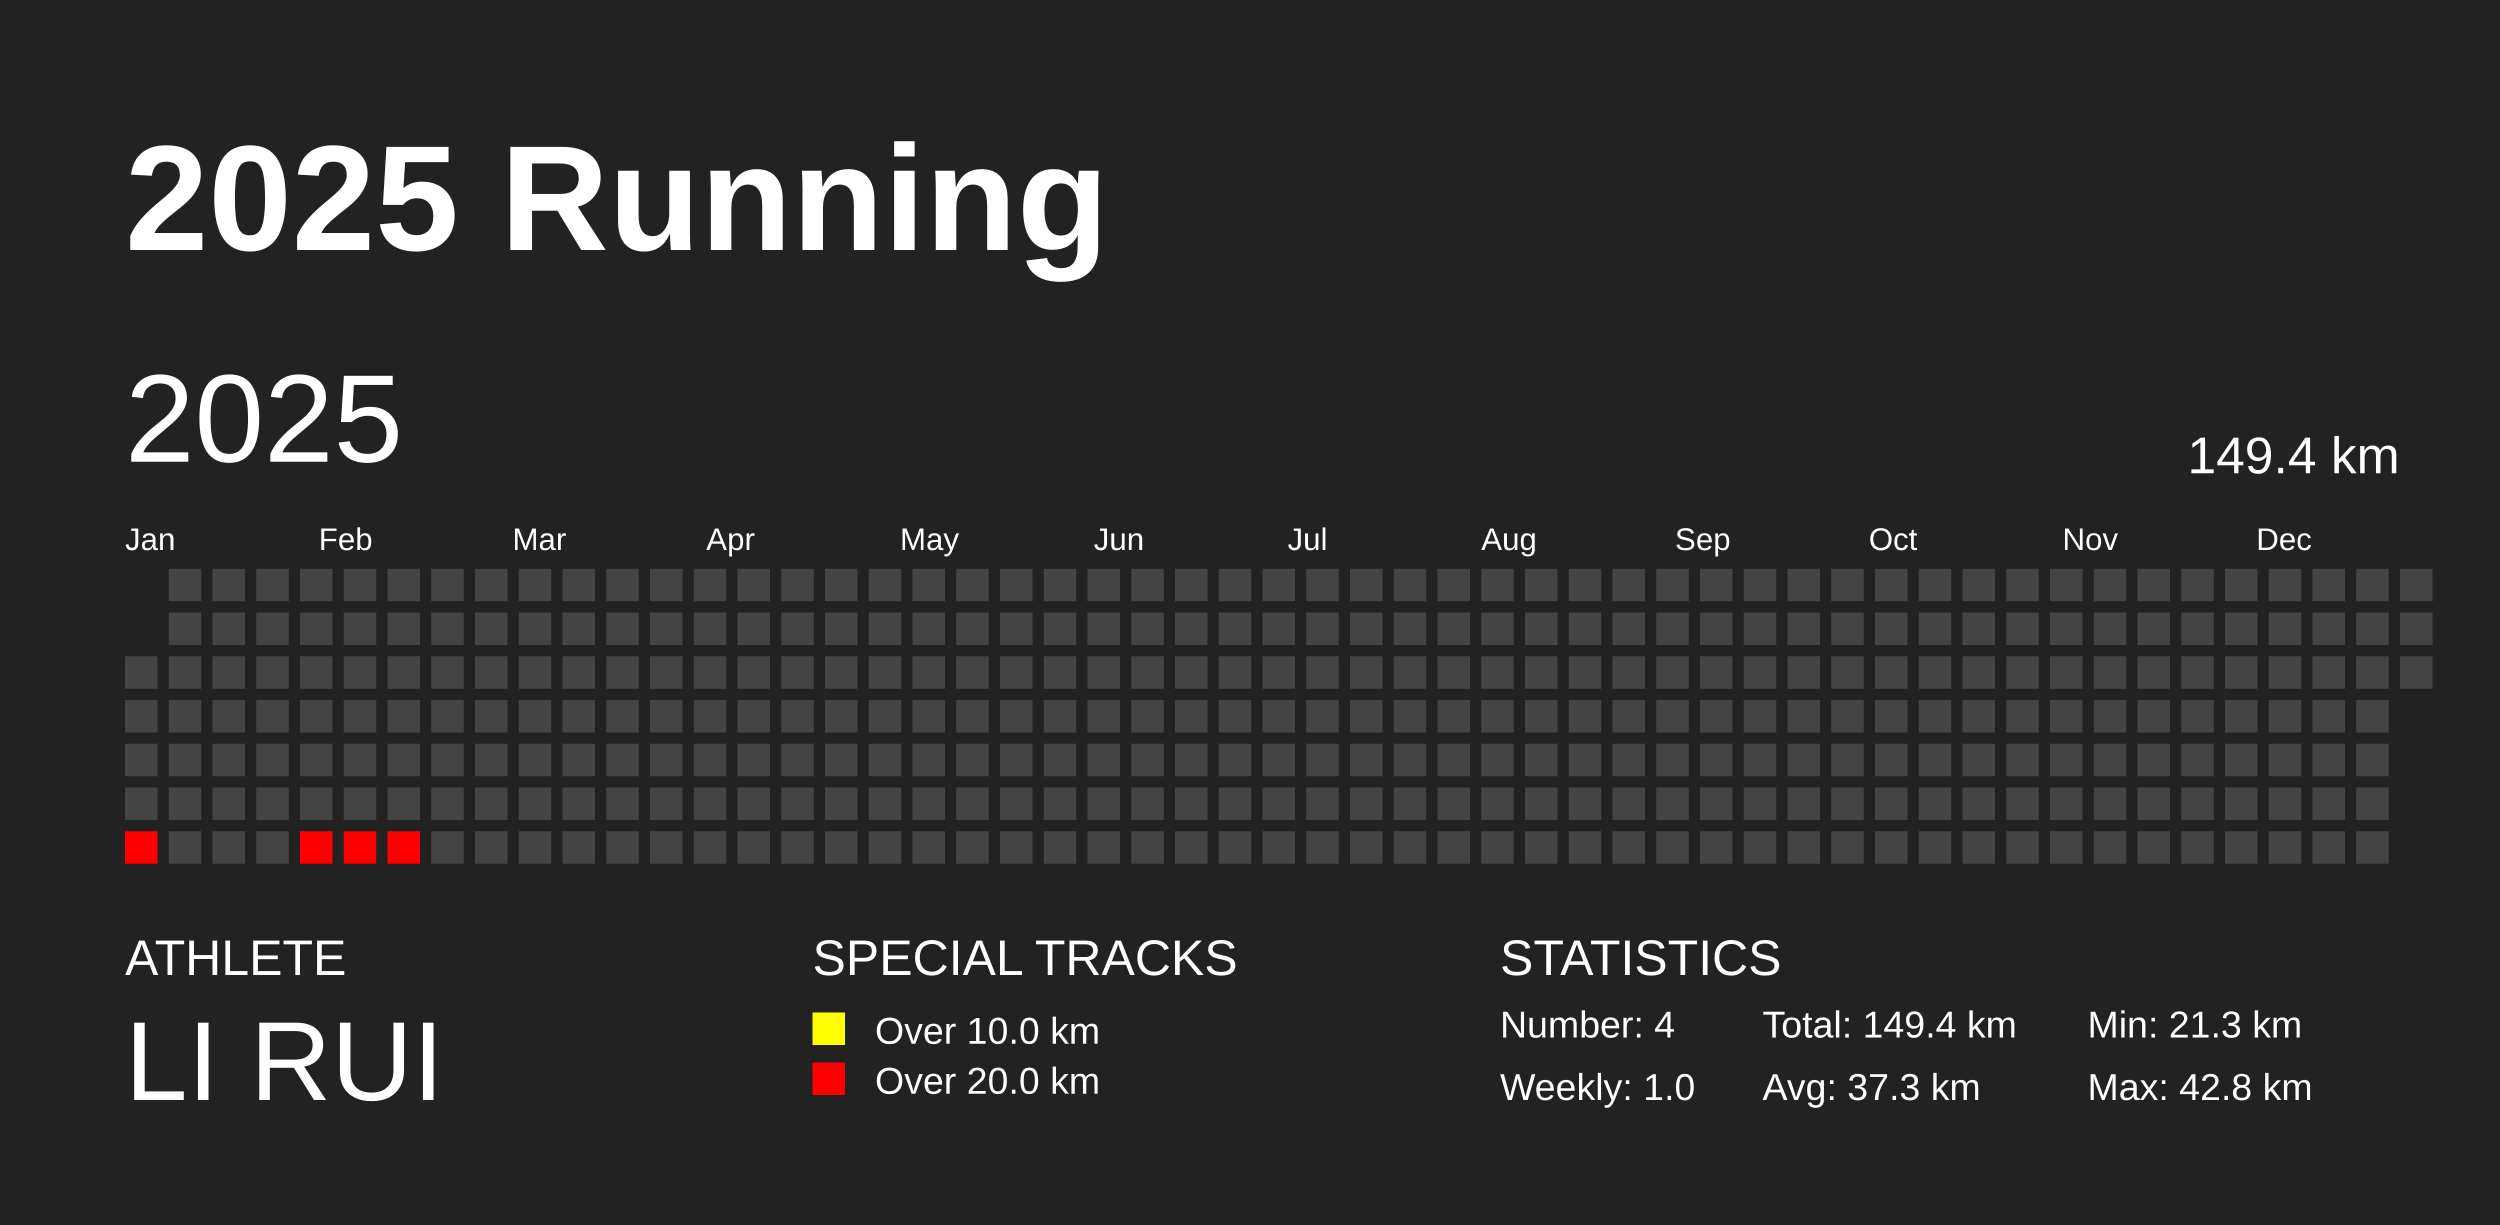
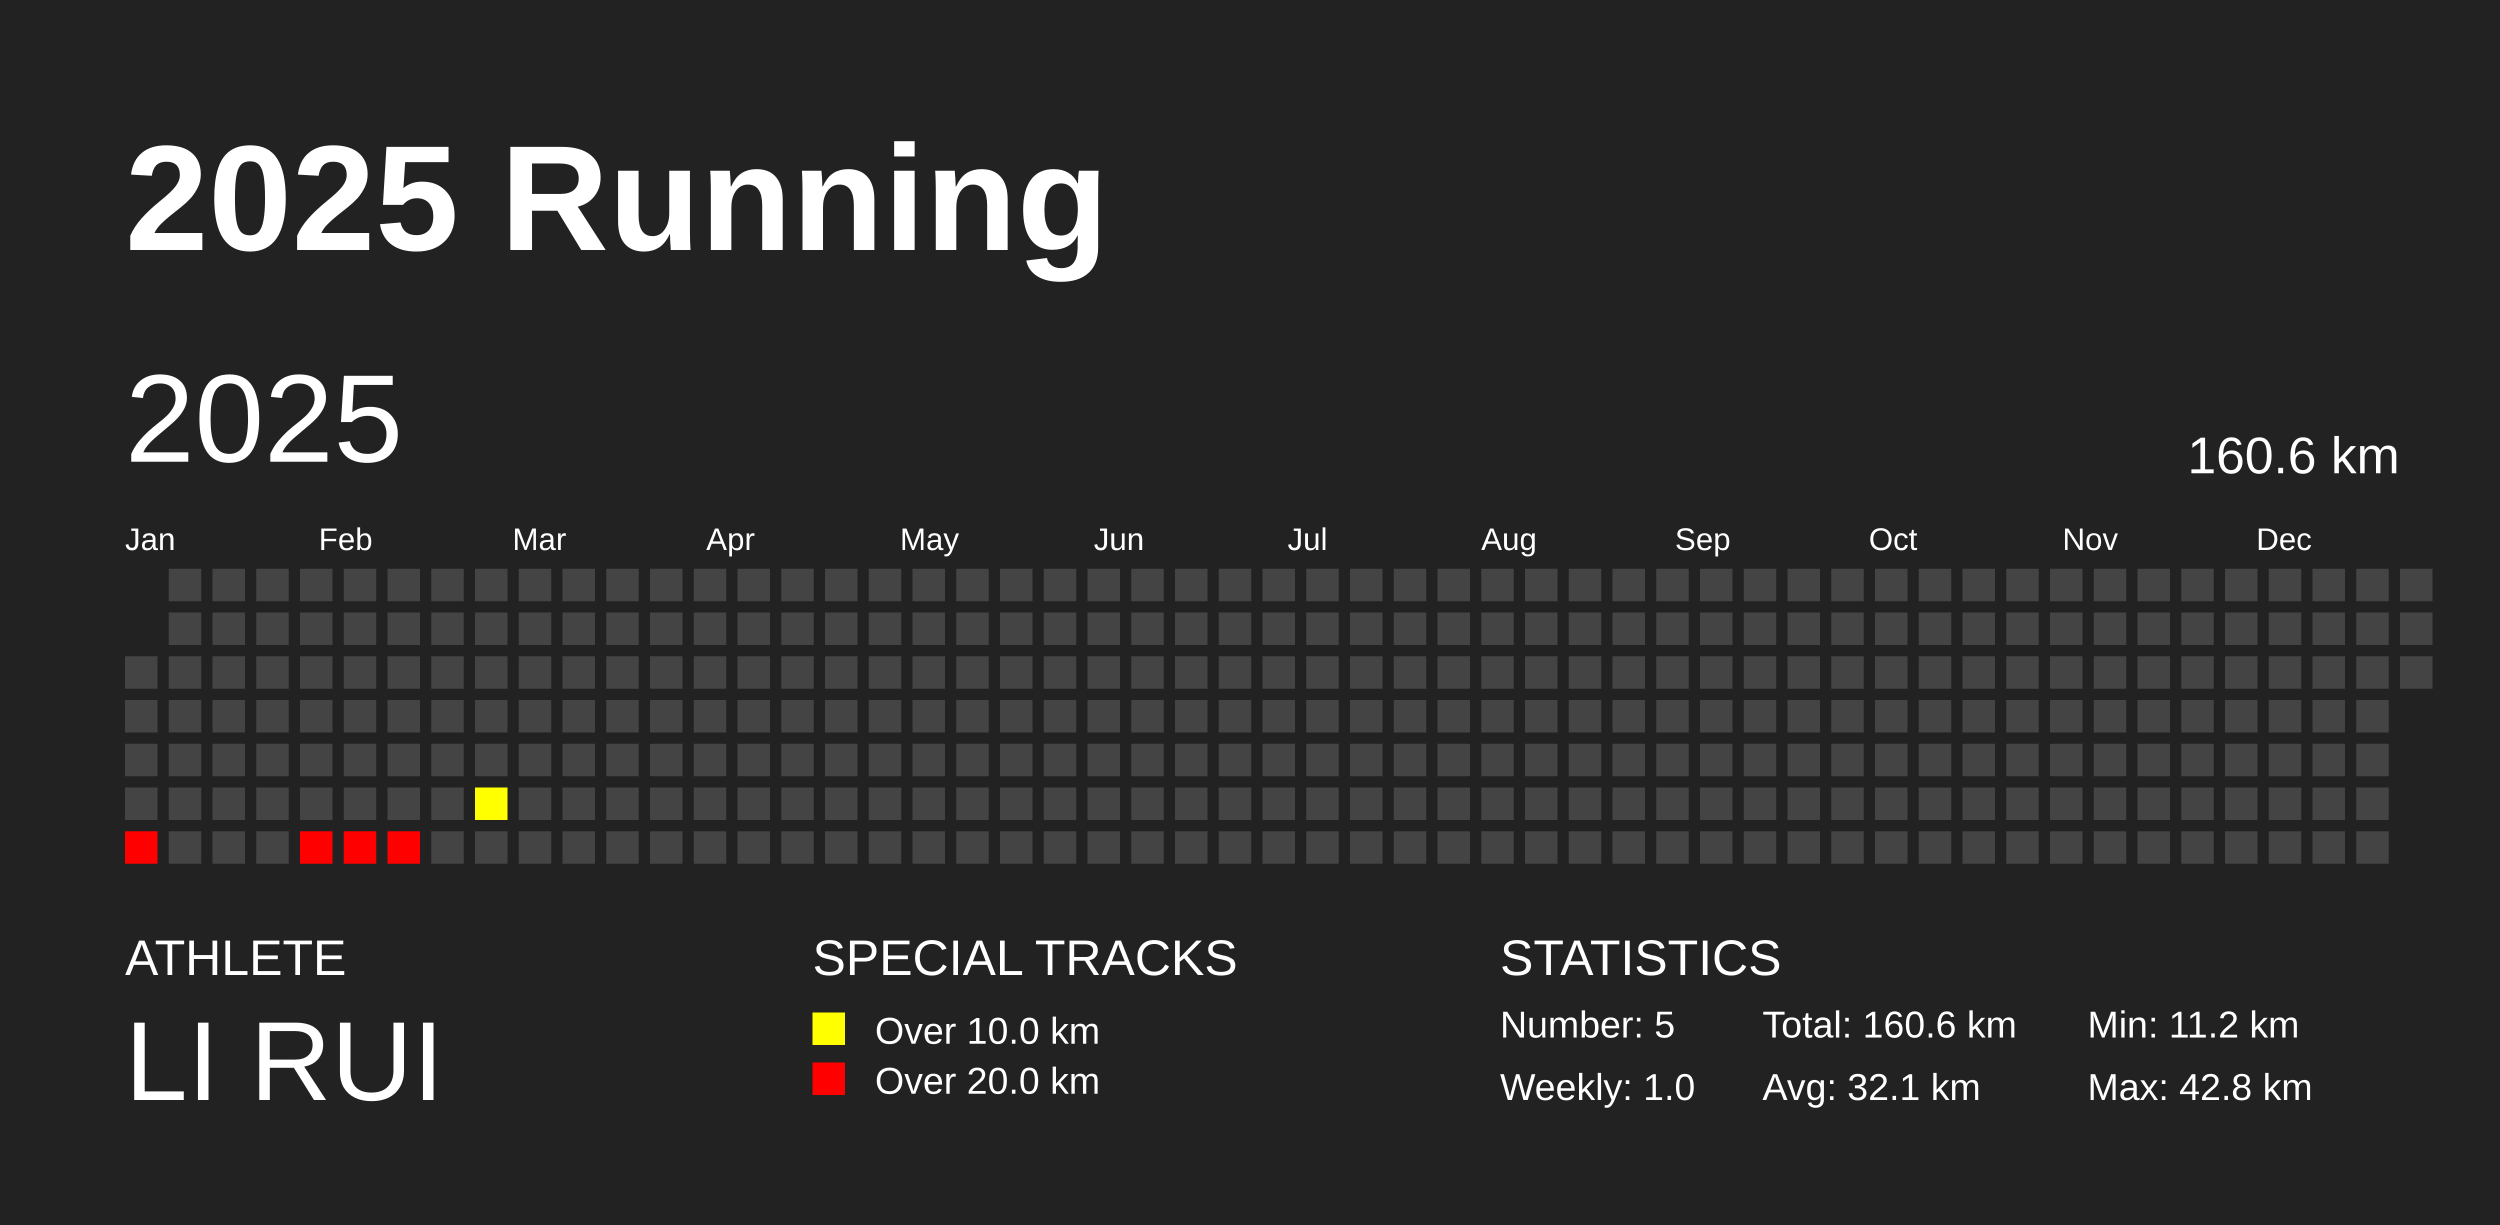
<svg xmlns="http://www.w3.org/2000/svg" baseProfile="full" height="98mm" version="1.1" viewBox="0,0,200,98" width="200mm">
  <defs />
  <rect fill="#222222" height="98" width="200" x="0" y="0" />
  <text fill="#FFFFFF" style="font-size:12px; font-family:Arial; font-weight:bold;" x="10" y="20">2025 Running</text>
  <text fill="#FFFFFF" style="font-size:4px; font-family:Arial" x="10" y="78">ATHLETE</text>
  <text fill="#FFFFFF" style="font-size:9px; font-family:Arial" x="10" y="88">LI RUI</text>
  <text fill="#FFFFFF" style="font-size:4px; font-family:Arial" x="65" y="78">SPECIAL TRACKS</text>
  <rect fill="yellow" height="2.6" width="2.6" x="65" y="81" />
  <text fill="#FFFFFF" style="font-size:3px; font-family:Arial" x="70" y="83.5">Over 10.0 km</text>
  <rect fill="red" height="2.6" width="2.6" x="65" y="85" />
  <text fill="#FFFFFF" style="font-size:3px; font-family:Arial" x="70" y="87.5">Over 20.0 km</text>
  <text fill="#FFFFFF" style="font-size:4px; font-family:Arial" x="120" y="78">STATISTICS</text>
-   <text fill="#FFFFFF" style="font-size:3px; font-family:Arial" x="120" y="83">Number: 4</text>
+   <text fill="#FFFFFF" style="font-size:3px; font-family:Arial" x="120" y="83">Number: 5</text>
  <text fill="#FFFFFF" style="font-size:3px; font-family:Arial" x="120" y="88">Weekly: 1.0</text>
-   <text fill="#FFFFFF" style="font-size:3px; font-family:Arial" x="141" y="83">Total: 149.4 km</text>
-   <text fill="#FFFFFF" style="font-size:3px; font-family:Arial" x="141" y="88">Avg: 37.3 km</text>
-   <text fill="#FFFFFF" style="font-size:3px; font-family:Arial" x="167" y="83">Min: 21.3 km</text>
+   <text fill="#FFFFFF" style="font-size:3px; font-family:Arial" x="141" y="83">Total: 160.6 km</text>
+   <text fill="#FFFFFF" style="font-size:3px; font-family:Arial" x="141" y="88">Avg: 32.1 km</text>
+   <text fill="#FFFFFF" style="font-size:3px; font-family:Arial" x="167" y="83">Min: 11.2 km</text>
  <text fill="#FFFFFF" style="font-size:3px; font-family:Arial" x="167" y="88">Max: 42.8 km</text>
  <text dominant-baseline="hanging" fill="#FFFFFF" style="font-size:10.0px; font-family:Arial;" x="10" y="30">2025</text>
-   <text dominant-baseline="hanging" fill="#FFFFFF" style="font-size:4.125px; font-family:Arial;" x="175" y="35">149.4 km</text>
+   <text dominant-baseline="hanging" fill="#FFFFFF" style="font-size:4.125px; font-family:Arial;" x="175" y="35">160.6 km</text>
  <text fill="#FFFFFF" style="font-size:2.5px; font-family:Arial" x="10.0" y="44">Jan</text>
  <text fill="#FFFFFF" style="font-size:2.5px; font-family:Arial" x="25.5" y="44">Feb</text>
  <text fill="#FFFFFF" style="font-size:2.5px; font-family:Arial" x="41.0" y="44">Mar</text>
  <text fill="#FFFFFF" style="font-size:2.5px; font-family:Arial" x="56.5" y="44">Apr</text>
  <text fill="#FFFFFF" style="font-size:2.5px; font-family:Arial" x="72.0" y="44">May</text>
  <text fill="#FFFFFF" style="font-size:2.5px; font-family:Arial" x="87.5" y="44">Jun</text>
  <text fill="#FFFFFF" style="font-size:2.5px; font-family:Arial" x="103.0" y="44">Jul</text>
  <text fill="#FFFFFF" style="font-size:2.5px; font-family:Arial" x="118.5" y="44">Aug</text>
  <text fill="#FFFFFF" style="font-size:2.5px; font-family:Arial" x="134.0" y="44">Sep</text>
  <text fill="#FFFFFF" style="font-size:2.5px; font-family:Arial" x="149.5" y="44">Oct</text>
  <text fill="#FFFFFF" style="font-size:2.5px; font-family:Arial" x="165.0" y="44">Nov</text>
  <text fill="#FFFFFF" style="font-size:2.5px; font-family:Arial" x="180.5" y="44">Dec</text>
  <rect fill="#444444" height="2.6" width="2.6" x="10.0" y="52.5" />
  <rect fill="#444444" height="2.6" width="2.6" x="10.0" y="56.0" />
  <rect fill="#444444" height="2.6" width="2.6" x="10.0" y="59.5" />
  <rect fill="#444444" height="2.6" width="2.6" x="10.0" y="63.0" />
  <rect fill="red" height="2.6" width="2.6" x="10.0" y="66.5" />
  <rect fill="#444444" height="2.6" width="2.6" x="13.5" y="45.5" />
  <rect fill="#444444" height="2.6" width="2.6" x="13.5" y="49.0" />
  <rect fill="#444444" height="2.6" width="2.6" x="13.5" y="52.5" />
  <rect fill="#444444" height="2.6" width="2.6" x="13.5" y="56.0" />
  <rect fill="#444444" height="2.6" width="2.6" x="13.5" y="59.5" />
  <rect fill="#444444" height="2.6" width="2.6" x="13.5" y="63.0" />
  <rect fill="#444444" height="2.6" width="2.6" x="13.5" y="66.5" />
  <rect fill="#444444" height="2.6" width="2.6" x="17.0" y="45.5" />
  <rect fill="#444444" height="2.6" width="2.6" x="17.0" y="49.0" />
  <rect fill="#444444" height="2.6" width="2.6" x="17.0" y="52.5" />
  <rect fill="#444444" height="2.6" width="2.6" x="17.0" y="56.0" />
  <rect fill="#444444" height="2.6" width="2.6" x="17.0" y="59.5" />
  <rect fill="#444444" height="2.6" width="2.6" x="17.0" y="63.0" />
  <rect fill="#444444" height="2.6" width="2.6" x="17.0" y="66.5" />
  <rect fill="#444444" height="2.6" width="2.6" x="20.5" y="45.5" />
  <rect fill="#444444" height="2.6" width="2.6" x="20.5" y="49.0" />
  <rect fill="#444444" height="2.6" width="2.6" x="20.5" y="52.5" />
  <rect fill="#444444" height="2.6" width="2.6" x="20.5" y="56.0" />
  <rect fill="#444444" height="2.6" width="2.6" x="20.5" y="59.5" />
  <rect fill="#444444" height="2.6" width="2.6" x="20.5" y="63.0" />
  <rect fill="#444444" height="2.6" width="2.6" x="20.5" y="66.5" />
  <rect fill="#444444" height="2.6" width="2.6" x="24.0" y="45.5" />
  <rect fill="#444444" height="2.6" width="2.6" x="24.0" y="49.0" />
  <rect fill="#444444" height="2.6" width="2.6" x="24.0" y="52.5" />
  <rect fill="#444444" height="2.6" width="2.6" x="24.0" y="56.0" />
  <rect fill="#444444" height="2.6" width="2.6" x="24.0" y="59.5" />
  <rect fill="#444444" height="2.6" width="2.6" x="24.0" y="63.0" />
  <rect fill="red" height="2.6" width="2.6" x="24.0" y="66.5" />
  <rect fill="#444444" height="2.6" width="2.6" x="27.5" y="45.5" />
  <rect fill="#444444" height="2.6" width="2.6" x="27.5" y="49.0" />
  <rect fill="#444444" height="2.6" width="2.6" x="27.5" y="52.5" />
  <rect fill="#444444" height="2.6" width="2.6" x="27.5" y="56.0" />
  <rect fill="#444444" height="2.6" width="2.6" x="27.5" y="59.5" />
  <rect fill="#444444" height="2.6" width="2.6" x="27.5" y="63.0" />
  <rect fill="red" height="2.6" width="2.6" x="27.5" y="66.5" />
  <rect fill="#444444" height="2.6" width="2.6" x="31.0" y="45.5" />
  <rect fill="#444444" height="2.6" width="2.6" x="31.0" y="49.0" />
  <rect fill="#444444" height="2.6" width="2.6" x="31.0" y="52.5" />
  <rect fill="#444444" height="2.6" width="2.6" x="31.0" y="56.0" />
  <rect fill="#444444" height="2.6" width="2.6" x="31.0" y="59.5" />
  <rect fill="#444444" height="2.6" width="2.6" x="31.0" y="63.0" />
  <rect fill="red" height="2.6" width="2.6" x="31.0" y="66.5" />
  <rect fill="#444444" height="2.6" width="2.6" x="34.5" y="45.5" />
  <rect fill="#444444" height="2.6" width="2.6" x="34.5" y="49.0" />
  <rect fill="#444444" height="2.6" width="2.6" x="34.5" y="52.5" />
  <rect fill="#444444" height="2.6" width="2.6" x="34.5" y="56.0" />
  <rect fill="#444444" height="2.6" width="2.6" x="34.5" y="59.5" />
  <rect fill="#444444" height="2.6" width="2.6" x="34.5" y="63.0" />
  <rect fill="#444444" height="2.6" width="2.6" x="34.5" y="66.5" />
  <rect fill="#444444" height="2.6" width="2.6" x="38.0" y="45.5" />
  <rect fill="#444444" height="2.6" width="2.6" x="38.0" y="49.0" />
  <rect fill="#444444" height="2.6" width="2.6" x="38.0" y="52.5" />
  <rect fill="#444444" height="2.6" width="2.6" x="38.0" y="56.0" />
  <rect fill="#444444" height="2.6" width="2.6" x="38.0" y="59.5" />
-   <rect fill="#444444" height="2.6" width="2.6" x="38.0" y="63.0" />
+   <rect fill="#ffff00" height="2.6" width="2.6" x="38.0" y="63.0" />
  <rect fill="#444444" height="2.6" width="2.6" x="38.0" y="66.5" />
  <rect fill="#444444" height="2.6" width="2.6" x="41.5" y="45.5" />
  <rect fill="#444444" height="2.6" width="2.6" x="41.5" y="49.0" />
  <rect fill="#444444" height="2.6" width="2.6" x="41.5" y="52.5" />
  <rect fill="#444444" height="2.6" width="2.6" x="41.5" y="56.0" />
  <rect fill="#444444" height="2.6" width="2.6" x="41.5" y="59.5" />
  <rect fill="#444444" height="2.6" width="2.6" x="41.5" y="63.0" />
  <rect fill="#444444" height="2.6" width="2.6" x="41.5" y="66.5" />
  <rect fill="#444444" height="2.6" width="2.6" x="45.0" y="45.5" />
  <rect fill="#444444" height="2.6" width="2.6" x="45.0" y="49.0" />
  <rect fill="#444444" height="2.6" width="2.6" x="45.0" y="52.5" />
  <rect fill="#444444" height="2.6" width="2.6" x="45.0" y="56.0" />
  <rect fill="#444444" height="2.6" width="2.6" x="45.0" y="59.5" />
  <rect fill="#444444" height="2.6" width="2.6" x="45.0" y="63.0" />
  <rect fill="#444444" height="2.6" width="2.6" x="45.0" y="66.5" />
  <rect fill="#444444" height="2.6" width="2.6" x="48.5" y="45.5" />
  <rect fill="#444444" height="2.6" width="2.6" x="48.5" y="49.0" />
  <rect fill="#444444" height="2.6" width="2.6" x="48.5" y="52.5" />
  <rect fill="#444444" height="2.6" width="2.6" x="48.5" y="56.0" />
  <rect fill="#444444" height="2.6" width="2.6" x="48.5" y="59.5" />
  <rect fill="#444444" height="2.6" width="2.6" x="48.5" y="63.0" />
  <rect fill="#444444" height="2.6" width="2.6" x="48.5" y="66.5" />
  <rect fill="#444444" height="2.6" width="2.6" x="52.0" y="45.5" />
  <rect fill="#444444" height="2.6" width="2.6" x="52.0" y="49.0" />
  <rect fill="#444444" height="2.6" width="2.6" x="52.0" y="52.5" />
  <rect fill="#444444" height="2.6" width="2.6" x="52.0" y="56.0" />
  <rect fill="#444444" height="2.6" width="2.6" x="52.0" y="59.5" />
  <rect fill="#444444" height="2.6" width="2.6" x="52.0" y="63.0" />
  <rect fill="#444444" height="2.6" width="2.6" x="52.0" y="66.5" />
  <rect fill="#444444" height="2.6" width="2.6" x="55.5" y="45.5" />
  <rect fill="#444444" height="2.6" width="2.6" x="55.5" y="49.0" />
  <rect fill="#444444" height="2.6" width="2.6" x="55.5" y="52.5" />
  <rect fill="#444444" height="2.6" width="2.6" x="55.5" y="56.0" />
  <rect fill="#444444" height="2.6" width="2.6" x="55.5" y="59.5" />
  <rect fill="#444444" height="2.6" width="2.6" x="55.5" y="63.0" />
  <rect fill="#444444" height="2.6" width="2.6" x="55.5" y="66.5" />
  <rect fill="#444444" height="2.6" width="2.6" x="59.0" y="45.5" />
  <rect fill="#444444" height="2.6" width="2.6" x="59.0" y="49.0" />
  <rect fill="#444444" height="2.6" width="2.6" x="59.0" y="52.5" />
  <rect fill="#444444" height="2.6" width="2.6" x="59.0" y="56.0" />
  <rect fill="#444444" height="2.6" width="2.6" x="59.0" y="59.5" />
  <rect fill="#444444" height="2.6" width="2.6" x="59.0" y="63.0" />
  <rect fill="#444444" height="2.6" width="2.6" x="59.0" y="66.5" />
  <rect fill="#444444" height="2.6" width="2.6" x="62.5" y="45.5" />
  <rect fill="#444444" height="2.6" width="2.6" x="62.5" y="49.0" />
  <rect fill="#444444" height="2.6" width="2.6" x="62.5" y="52.5" />
  <rect fill="#444444" height="2.6" width="2.6" x="62.5" y="56.0" />
  <rect fill="#444444" height="2.6" width="2.6" x="62.5" y="59.5" />
  <rect fill="#444444" height="2.6" width="2.6" x="62.5" y="63.0" />
  <rect fill="#444444" height="2.6" width="2.6" x="62.5" y="66.5" />
  <rect fill="#444444" height="2.6" width="2.6" x="66.0" y="45.5" />
  <rect fill="#444444" height="2.6" width="2.6" x="66.0" y="49.0" />
  <rect fill="#444444" height="2.6" width="2.6" x="66.0" y="52.5" />
  <rect fill="#444444" height="2.6" width="2.6" x="66.0" y="56.0" />
  <rect fill="#444444" height="2.6" width="2.6" x="66.0" y="59.5" />
  <rect fill="#444444" height="2.6" width="2.6" x="66.0" y="63.0" />
  <rect fill="#444444" height="2.6" width="2.6" x="66.0" y="66.5" />
  <rect fill="#444444" height="2.6" width="2.6" x="69.5" y="45.5" />
  <rect fill="#444444" height="2.6" width="2.6" x="69.5" y="49.0" />
  <rect fill="#444444" height="2.6" width="2.6" x="69.5" y="52.5" />
  <rect fill="#444444" height="2.6" width="2.6" x="69.5" y="56.0" />
  <rect fill="#444444" height="2.6" width="2.6" x="69.5" y="59.5" />
  <rect fill="#444444" height="2.6" width="2.6" x="69.5" y="63.0" />
  <rect fill="#444444" height="2.6" width="2.6" x="69.5" y="66.5" />
  <rect fill="#444444" height="2.6" width="2.6" x="73.0" y="45.5" />
  <rect fill="#444444" height="2.6" width="2.6" x="73.0" y="49.0" />
  <rect fill="#444444" height="2.6" width="2.6" x="73.0" y="52.5" />
  <rect fill="#444444" height="2.6" width="2.6" x="73.0" y="56.0" />
  <rect fill="#444444" height="2.6" width="2.6" x="73.0" y="59.5" />
  <rect fill="#444444" height="2.6" width="2.6" x="73.0" y="63.0" />
  <rect fill="#444444" height="2.6" width="2.6" x="73.0" y="66.5" />
  <rect fill="#444444" height="2.6" width="2.6" x="76.5" y="45.5" />
  <rect fill="#444444" height="2.6" width="2.6" x="76.5" y="49.0" />
  <rect fill="#444444" height="2.6" width="2.6" x="76.5" y="52.5" />
  <rect fill="#444444" height="2.6" width="2.6" x="76.5" y="56.0" />
  <rect fill="#444444" height="2.6" width="2.6" x="76.5" y="59.5" />
  <rect fill="#444444" height="2.6" width="2.6" x="76.5" y="63.0" />
  <rect fill="#444444" height="2.6" width="2.6" x="76.5" y="66.5" />
  <rect fill="#444444" height="2.6" width="2.6" x="80.0" y="45.5" />
  <rect fill="#444444" height="2.6" width="2.6" x="80.0" y="49.0" />
  <rect fill="#444444" height="2.6" width="2.6" x="80.0" y="52.5" />
  <rect fill="#444444" height="2.6" width="2.6" x="80.0" y="56.0" />
  <rect fill="#444444" height="2.6" width="2.6" x="80.0" y="59.5" />
  <rect fill="#444444" height="2.6" width="2.6" x="80.0" y="63.0" />
  <rect fill="#444444" height="2.6" width="2.6" x="80.0" y="66.5" />
  <rect fill="#444444" height="2.6" width="2.6" x="83.5" y="45.5" />
  <rect fill="#444444" height="2.6" width="2.6" x="83.5" y="49.0" />
  <rect fill="#444444" height="2.6" width="2.6" x="83.5" y="52.5" />
  <rect fill="#444444" height="2.6" width="2.6" x="83.5" y="56.0" />
  <rect fill="#444444" height="2.6" width="2.6" x="83.5" y="59.5" />
  <rect fill="#444444" height="2.6" width="2.6" x="83.5" y="63.0" />
  <rect fill="#444444" height="2.6" width="2.6" x="83.5" y="66.5" />
  <rect fill="#444444" height="2.6" width="2.6" x="87.0" y="45.5" />
  <rect fill="#444444" height="2.6" width="2.6" x="87.0" y="49.0" />
  <rect fill="#444444" height="2.6" width="2.6" x="87.0" y="52.5" />
  <rect fill="#444444" height="2.6" width="2.6" x="87.0" y="56.0" />
  <rect fill="#444444" height="2.6" width="2.6" x="87.0" y="59.5" />
  <rect fill="#444444" height="2.6" width="2.6" x="87.0" y="63.0" />
  <rect fill="#444444" height="2.6" width="2.6" x="87.0" y="66.5" />
  <rect fill="#444444" height="2.6" width="2.6" x="90.5" y="45.5" />
  <rect fill="#444444" height="2.6" width="2.6" x="90.5" y="49.0" />
  <rect fill="#444444" height="2.6" width="2.6" x="90.5" y="52.5" />
  <rect fill="#444444" height="2.6" width="2.6" x="90.5" y="56.0" />
  <rect fill="#444444" height="2.6" width="2.6" x="90.5" y="59.5" />
  <rect fill="#444444" height="2.6" width="2.6" x="90.5" y="63.0" />
  <rect fill="#444444" height="2.6" width="2.6" x="90.5" y="66.5" />
  <rect fill="#444444" height="2.6" width="2.6" x="94.0" y="45.5" />
  <rect fill="#444444" height="2.6" width="2.6" x="94.0" y="49.0" />
  <rect fill="#444444" height="2.6" width="2.6" x="94.0" y="52.5" />
  <rect fill="#444444" height="2.6" width="2.6" x="94.0" y="56.0" />
  <rect fill="#444444" height="2.6" width="2.6" x="94.0" y="59.5" />
  <rect fill="#444444" height="2.6" width="2.6" x="94.0" y="63.0" />
  <rect fill="#444444" height="2.6" width="2.6" x="94.0" y="66.5" />
  <rect fill="#444444" height="2.6" width="2.6" x="97.5" y="45.5" />
  <rect fill="#444444" height="2.6" width="2.6" x="97.5" y="49.0" />
  <rect fill="#444444" height="2.6" width="2.6" x="97.5" y="52.5" />
  <rect fill="#444444" height="2.6" width="2.6" x="97.5" y="56.0" />
  <rect fill="#444444" height="2.6" width="2.6" x="97.5" y="59.5" />
  <rect fill="#444444" height="2.6" width="2.6" x="97.5" y="63.0" />
  <rect fill="#444444" height="2.6" width="2.6" x="97.5" y="66.5" />
  <rect fill="#444444" height="2.6" width="2.6" x="101.0" y="45.5" />
  <rect fill="#444444" height="2.6" width="2.6" x="101.0" y="49.0" />
  <rect fill="#444444" height="2.6" width="2.6" x="101.0" y="52.5" />
  <rect fill="#444444" height="2.6" width="2.6" x="101.0" y="56.0" />
  <rect fill="#444444" height="2.6" width="2.6" x="101.0" y="59.5" />
  <rect fill="#444444" height="2.6" width="2.6" x="101.0" y="63.0" />
  <rect fill="#444444" height="2.6" width="2.6" x="101.0" y="66.5" />
  <rect fill="#444444" height="2.6" width="2.6" x="104.5" y="45.5" />
  <rect fill="#444444" height="2.6" width="2.6" x="104.5" y="49.0" />
  <rect fill="#444444" height="2.6" width="2.6" x="104.5" y="52.5" />
  <rect fill="#444444" height="2.6" width="2.6" x="104.5" y="56.0" />
  <rect fill="#444444" height="2.6" width="2.6" x="104.5" y="59.5" />
  <rect fill="#444444" height="2.6" width="2.6" x="104.5" y="63.0" />
  <rect fill="#444444" height="2.6" width="2.6" x="104.5" y="66.5" />
  <rect fill="#444444" height="2.6" width="2.6" x="108.0" y="45.5" />
  <rect fill="#444444" height="2.6" width="2.6" x="108.0" y="49.0" />
  <rect fill="#444444" height="2.6" width="2.6" x="108.0" y="52.5" />
  <rect fill="#444444" height="2.6" width="2.6" x="108.0" y="56.0" />
  <rect fill="#444444" height="2.6" width="2.6" x="108.0" y="59.5" />
  <rect fill="#444444" height="2.6" width="2.6" x="108.0" y="63.0" />
  <rect fill="#444444" height="2.6" width="2.6" x="108.0" y="66.5" />
  <rect fill="#444444" height="2.6" width="2.6" x="111.5" y="45.5" />
  <rect fill="#444444" height="2.6" width="2.6" x="111.5" y="49.0" />
  <rect fill="#444444" height="2.6" width="2.6" x="111.5" y="52.5" />
  <rect fill="#444444" height="2.6" width="2.6" x="111.5" y="56.0" />
  <rect fill="#444444" height="2.6" width="2.6" x="111.5" y="59.5" />
  <rect fill="#444444" height="2.6" width="2.6" x="111.5" y="63.0" />
  <rect fill="#444444" height="2.6" width="2.6" x="111.5" y="66.5" />
  <rect fill="#444444" height="2.6" width="2.6" x="115.0" y="45.5" />
  <rect fill="#444444" height="2.6" width="2.6" x="115.0" y="49.0" />
  <rect fill="#444444" height="2.6" width="2.6" x="115.0" y="52.5" />
  <rect fill="#444444" height="2.6" width="2.6" x="115.0" y="56.0" />
  <rect fill="#444444" height="2.6" width="2.6" x="115.0" y="59.5" />
  <rect fill="#444444" height="2.6" width="2.6" x="115.0" y="63.0" />
  <rect fill="#444444" height="2.6" width="2.6" x="115.0" y="66.5" />
  <rect fill="#444444" height="2.6" width="2.6" x="118.5" y="45.5" />
  <rect fill="#444444" height="2.6" width="2.6" x="118.5" y="49.0" />
  <rect fill="#444444" height="2.6" width="2.6" x="118.5" y="52.5" />
  <rect fill="#444444" height="2.6" width="2.6" x="118.5" y="56.0" />
  <rect fill="#444444" height="2.6" width="2.6" x="118.5" y="59.5" />
  <rect fill="#444444" height="2.6" width="2.6" x="118.5" y="63.0" />
  <rect fill="#444444" height="2.6" width="2.6" x="118.5" y="66.5" />
  <rect fill="#444444" height="2.6" width="2.6" x="122.0" y="45.5" />
  <rect fill="#444444" height="2.6" width="2.6" x="122.0" y="49.0" />
  <rect fill="#444444" height="2.6" width="2.6" x="122.0" y="52.5" />
  <rect fill="#444444" height="2.6" width="2.6" x="122.0" y="56.0" />
  <rect fill="#444444" height="2.6" width="2.6" x="122.0" y="59.5" />
  <rect fill="#444444" height="2.6" width="2.6" x="122.0" y="63.0" />
  <rect fill="#444444" height="2.6" width="2.6" x="122.0" y="66.5" />
  <rect fill="#444444" height="2.6" width="2.6" x="125.5" y="45.5" />
  <rect fill="#444444" height="2.6" width="2.6" x="125.5" y="49.0" />
  <rect fill="#444444" height="2.6" width="2.6" x="125.5" y="52.5" />
  <rect fill="#444444" height="2.6" width="2.6" x="125.5" y="56.0" />
  <rect fill="#444444" height="2.6" width="2.6" x="125.5" y="59.5" />
  <rect fill="#444444" height="2.6" width="2.6" x="125.5" y="63.0" />
  <rect fill="#444444" height="2.6" width="2.6" x="125.5" y="66.5" />
  <rect fill="#444444" height="2.6" width="2.6" x="129.0" y="45.5" />
  <rect fill="#444444" height="2.6" width="2.6" x="129.0" y="49.0" />
  <rect fill="#444444" height="2.6" width="2.6" x="129.0" y="52.5" />
  <rect fill="#444444" height="2.6" width="2.6" x="129.0" y="56.0" />
  <rect fill="#444444" height="2.6" width="2.6" x="129.0" y="59.5" />
  <rect fill="#444444" height="2.6" width="2.6" x="129.0" y="63.0" />
  <rect fill="#444444" height="2.6" width="2.6" x="129.0" y="66.5" />
  <rect fill="#444444" height="2.6" width="2.6" x="132.5" y="45.5" />
  <rect fill="#444444" height="2.6" width="2.6" x="132.5" y="49.0" />
  <rect fill="#444444" height="2.6" width="2.6" x="132.5" y="52.5" />
  <rect fill="#444444" height="2.6" width="2.6" x="132.5" y="56.0" />
  <rect fill="#444444" height="2.6" width="2.6" x="132.5" y="59.5" />
  <rect fill="#444444" height="2.6" width="2.6" x="132.5" y="63.0" />
  <rect fill="#444444" height="2.6" width="2.6" x="132.5" y="66.5" />
  <rect fill="#444444" height="2.6" width="2.6" x="136.0" y="45.5" />
  <rect fill="#444444" height="2.6" width="2.6" x="136.0" y="49.0" />
  <rect fill="#444444" height="2.6" width="2.6" x="136.0" y="52.5" />
  <rect fill="#444444" height="2.6" width="2.6" x="136.0" y="56.0" />
  <rect fill="#444444" height="2.6" width="2.6" x="136.0" y="59.5" />
  <rect fill="#444444" height="2.6" width="2.6" x="136.0" y="63.0" />
  <rect fill="#444444" height="2.6" width="2.6" x="136.0" y="66.5" />
  <rect fill="#444444" height="2.6" width="2.6" x="139.5" y="45.5" />
  <rect fill="#444444" height="2.6" width="2.6" x="139.5" y="49.0" />
  <rect fill="#444444" height="2.6" width="2.6" x="139.5" y="52.5" />
  <rect fill="#444444" height="2.6" width="2.6" x="139.5" y="56.0" />
  <rect fill="#444444" height="2.6" width="2.6" x="139.5" y="59.5" />
  <rect fill="#444444" height="2.6" width="2.6" x="139.5" y="63.0" />
  <rect fill="#444444" height="2.6" width="2.6" x="139.5" y="66.5" />
  <rect fill="#444444" height="2.6" width="2.6" x="143.0" y="45.5" />
  <rect fill="#444444" height="2.6" width="2.6" x="143.0" y="49.0" />
  <rect fill="#444444" height="2.6" width="2.6" x="143.0" y="52.5" />
  <rect fill="#444444" height="2.6" width="2.6" x="143.0" y="56.0" />
  <rect fill="#444444" height="2.6" width="2.6" x="143.0" y="59.5" />
  <rect fill="#444444" height="2.6" width="2.6" x="143.0" y="63.0" />
  <rect fill="#444444" height="2.6" width="2.6" x="143.0" y="66.5" />
  <rect fill="#444444" height="2.6" width="2.6" x="146.5" y="45.5" />
  <rect fill="#444444" height="2.6" width="2.6" x="146.5" y="49.0" />
  <rect fill="#444444" height="2.6" width="2.6" x="146.5" y="52.5" />
  <rect fill="#444444" height="2.6" width="2.6" x="146.5" y="56.0" />
  <rect fill="#444444" height="2.6" width="2.6" x="146.5" y="59.5" />
  <rect fill="#444444" height="2.6" width="2.6" x="146.5" y="63.0" />
  <rect fill="#444444" height="2.6" width="2.6" x="146.5" y="66.5" />
  <rect fill="#444444" height="2.6" width="2.6" x="150.0" y="45.5" />
  <rect fill="#444444" height="2.6" width="2.6" x="150.0" y="49.0" />
  <rect fill="#444444" height="2.6" width="2.6" x="150.0" y="52.5" />
  <rect fill="#444444" height="2.6" width="2.6" x="150.0" y="56.0" />
  <rect fill="#444444" height="2.6" width="2.6" x="150.0" y="59.5" />
  <rect fill="#444444" height="2.6" width="2.6" x="150.0" y="63.0" />
  <rect fill="#444444" height="2.6" width="2.6" x="150.0" y="66.5" />
  <rect fill="#444444" height="2.6" width="2.6" x="153.5" y="45.5" />
  <rect fill="#444444" height="2.6" width="2.6" x="153.5" y="49.0" />
  <rect fill="#444444" height="2.6" width="2.6" x="153.5" y="52.5" />
  <rect fill="#444444" height="2.6" width="2.6" x="153.5" y="56.0" />
  <rect fill="#444444" height="2.6" width="2.6" x="153.5" y="59.5" />
  <rect fill="#444444" height="2.6" width="2.6" x="153.5" y="63.0" />
  <rect fill="#444444" height="2.6" width="2.6" x="153.5" y="66.5" />
  <rect fill="#444444" height="2.6" width="2.6" x="157.0" y="45.5" />
  <rect fill="#444444" height="2.6" width="2.6" x="157.0" y="49.0" />
  <rect fill="#444444" height="2.6" width="2.6" x="157.0" y="52.5" />
  <rect fill="#444444" height="2.6" width="2.6" x="157.0" y="56.0" />
  <rect fill="#444444" height="2.6" width="2.6" x="157.0" y="59.5" />
  <rect fill="#444444" height="2.6" width="2.6" x="157.0" y="63.0" />
  <rect fill="#444444" height="2.6" width="2.6" x="157.0" y="66.5" />
  <rect fill="#444444" height="2.6" width="2.6" x="160.5" y="45.5" />
  <rect fill="#444444" height="2.6" width="2.6" x="160.5" y="49.0" />
  <rect fill="#444444" height="2.6" width="2.6" x="160.5" y="52.5" />
  <rect fill="#444444" height="2.6" width="2.6" x="160.5" y="56.0" />
  <rect fill="#444444" height="2.6" width="2.6" x="160.5" y="59.5" />
  <rect fill="#444444" height="2.6" width="2.6" x="160.5" y="63.0" />
  <rect fill="#444444" height="2.6" width="2.6" x="160.5" y="66.5" />
  <rect fill="#444444" height="2.6" width="2.6" x="164.0" y="45.5" />
  <rect fill="#444444" height="2.6" width="2.6" x="164.0" y="49.0" />
  <rect fill="#444444" height="2.6" width="2.6" x="164.0" y="52.5" />
  <rect fill="#444444" height="2.6" width="2.6" x="164.0" y="56.0" />
  <rect fill="#444444" height="2.6" width="2.6" x="164.0" y="59.5" />
  <rect fill="#444444" height="2.6" width="2.6" x="164.0" y="63.0" />
  <rect fill="#444444" height="2.6" width="2.6" x="164.0" y="66.5" />
  <rect fill="#444444" height="2.6" width="2.6" x="167.5" y="45.5" />
  <rect fill="#444444" height="2.6" width="2.6" x="167.5" y="49.0" />
  <rect fill="#444444" height="2.6" width="2.6" x="167.5" y="52.5" />
  <rect fill="#444444" height="2.6" width="2.6" x="167.5" y="56.0" />
  <rect fill="#444444" height="2.6" width="2.6" x="167.5" y="59.5" />
  <rect fill="#444444" height="2.6" width="2.6" x="167.5" y="63.0" />
  <rect fill="#444444" height="2.6" width="2.6" x="167.5" y="66.5" />
  <rect fill="#444444" height="2.6" width="2.6" x="171.0" y="45.5" />
  <rect fill="#444444" height="2.6" width="2.6" x="171.0" y="49.0" />
  <rect fill="#444444" height="2.6" width="2.6" x="171.0" y="52.5" />
  <rect fill="#444444" height="2.6" width="2.6" x="171.0" y="56.0" />
  <rect fill="#444444" height="2.6" width="2.6" x="171.0" y="59.5" />
  <rect fill="#444444" height="2.6" width="2.6" x="171.0" y="63.0" />
  <rect fill="#444444" height="2.6" width="2.6" x="171.0" y="66.5" />
  <rect fill="#444444" height="2.6" width="2.6" x="174.5" y="45.5" />
  <rect fill="#444444" height="2.6" width="2.6" x="174.5" y="49.0" />
  <rect fill="#444444" height="2.6" width="2.6" x="174.5" y="52.5" />
  <rect fill="#444444" height="2.6" width="2.6" x="174.5" y="56.0" />
  <rect fill="#444444" height="2.6" width="2.6" x="174.5" y="59.5" />
  <rect fill="#444444" height="2.6" width="2.6" x="174.5" y="63.0" />
  <rect fill="#444444" height="2.6" width="2.6" x="174.5" y="66.5" />
  <rect fill="#444444" height="2.6" width="2.6" x="178.0" y="45.5" />
  <rect fill="#444444" height="2.6" width="2.6" x="178.0" y="49.0" />
  <rect fill="#444444" height="2.6" width="2.6" x="178.0" y="52.5" />
  <rect fill="#444444" height="2.6" width="2.6" x="178.0" y="56.0" />
  <rect fill="#444444" height="2.6" width="2.6" x="178.0" y="59.5" />
  <rect fill="#444444" height="2.6" width="2.6" x="178.0" y="63.0" />
  <rect fill="#444444" height="2.6" width="2.6" x="178.0" y="66.5" />
  <rect fill="#444444" height="2.6" width="2.6" x="181.5" y="45.5" />
  <rect fill="#444444" height="2.6" width="2.6" x="181.5" y="49.0" />
  <rect fill="#444444" height="2.6" width="2.6" x="181.5" y="52.5" />
  <rect fill="#444444" height="2.6" width="2.6" x="181.5" y="56.0" />
  <rect fill="#444444" height="2.6" width="2.6" x="181.5" y="59.5" />
  <rect fill="#444444" height="2.6" width="2.6" x="181.5" y="63.0" />
  <rect fill="#444444" height="2.6" width="2.6" x="181.5" y="66.5" />
  <rect fill="#444444" height="2.6" width="2.6" x="185.0" y="45.5" />
  <rect fill="#444444" height="2.6" width="2.6" x="185.0" y="49.0" />
  <rect fill="#444444" height="2.6" width="2.6" x="185.0" y="52.5" />
  <rect fill="#444444" height="2.6" width="2.6" x="185.0" y="56.0" />
  <rect fill="#444444" height="2.6" width="2.6" x="185.0" y="59.5" />
  <rect fill="#444444" height="2.6" width="2.6" x="185.0" y="63.0" />
  <rect fill="#444444" height="2.6" width="2.6" x="185.0" y="66.5" />
  <rect fill="#444444" height="2.6" width="2.6" x="188.5" y="45.5" />
  <rect fill="#444444" height="2.6" width="2.6" x="188.5" y="49.0" />
  <rect fill="#444444" height="2.6" width="2.6" x="188.5" y="52.5" />
  <rect fill="#444444" height="2.6" width="2.6" x="188.5" y="56.0" />
  <rect fill="#444444" height="2.6" width="2.6" x="188.5" y="59.5" />
  <rect fill="#444444" height="2.6" width="2.6" x="188.5" y="63.0" />
  <rect fill="#444444" height="2.6" width="2.6" x="188.5" y="66.5" />
  <rect fill="#444444" height="2.6" width="2.6" x="192.0" y="45.5" />
  <rect fill="#444444" height="2.6" width="2.6" x="192.0" y="49.0" />
  <rect fill="#444444" height="2.6" width="2.6" x="192.0" y="52.5" />
</svg>
